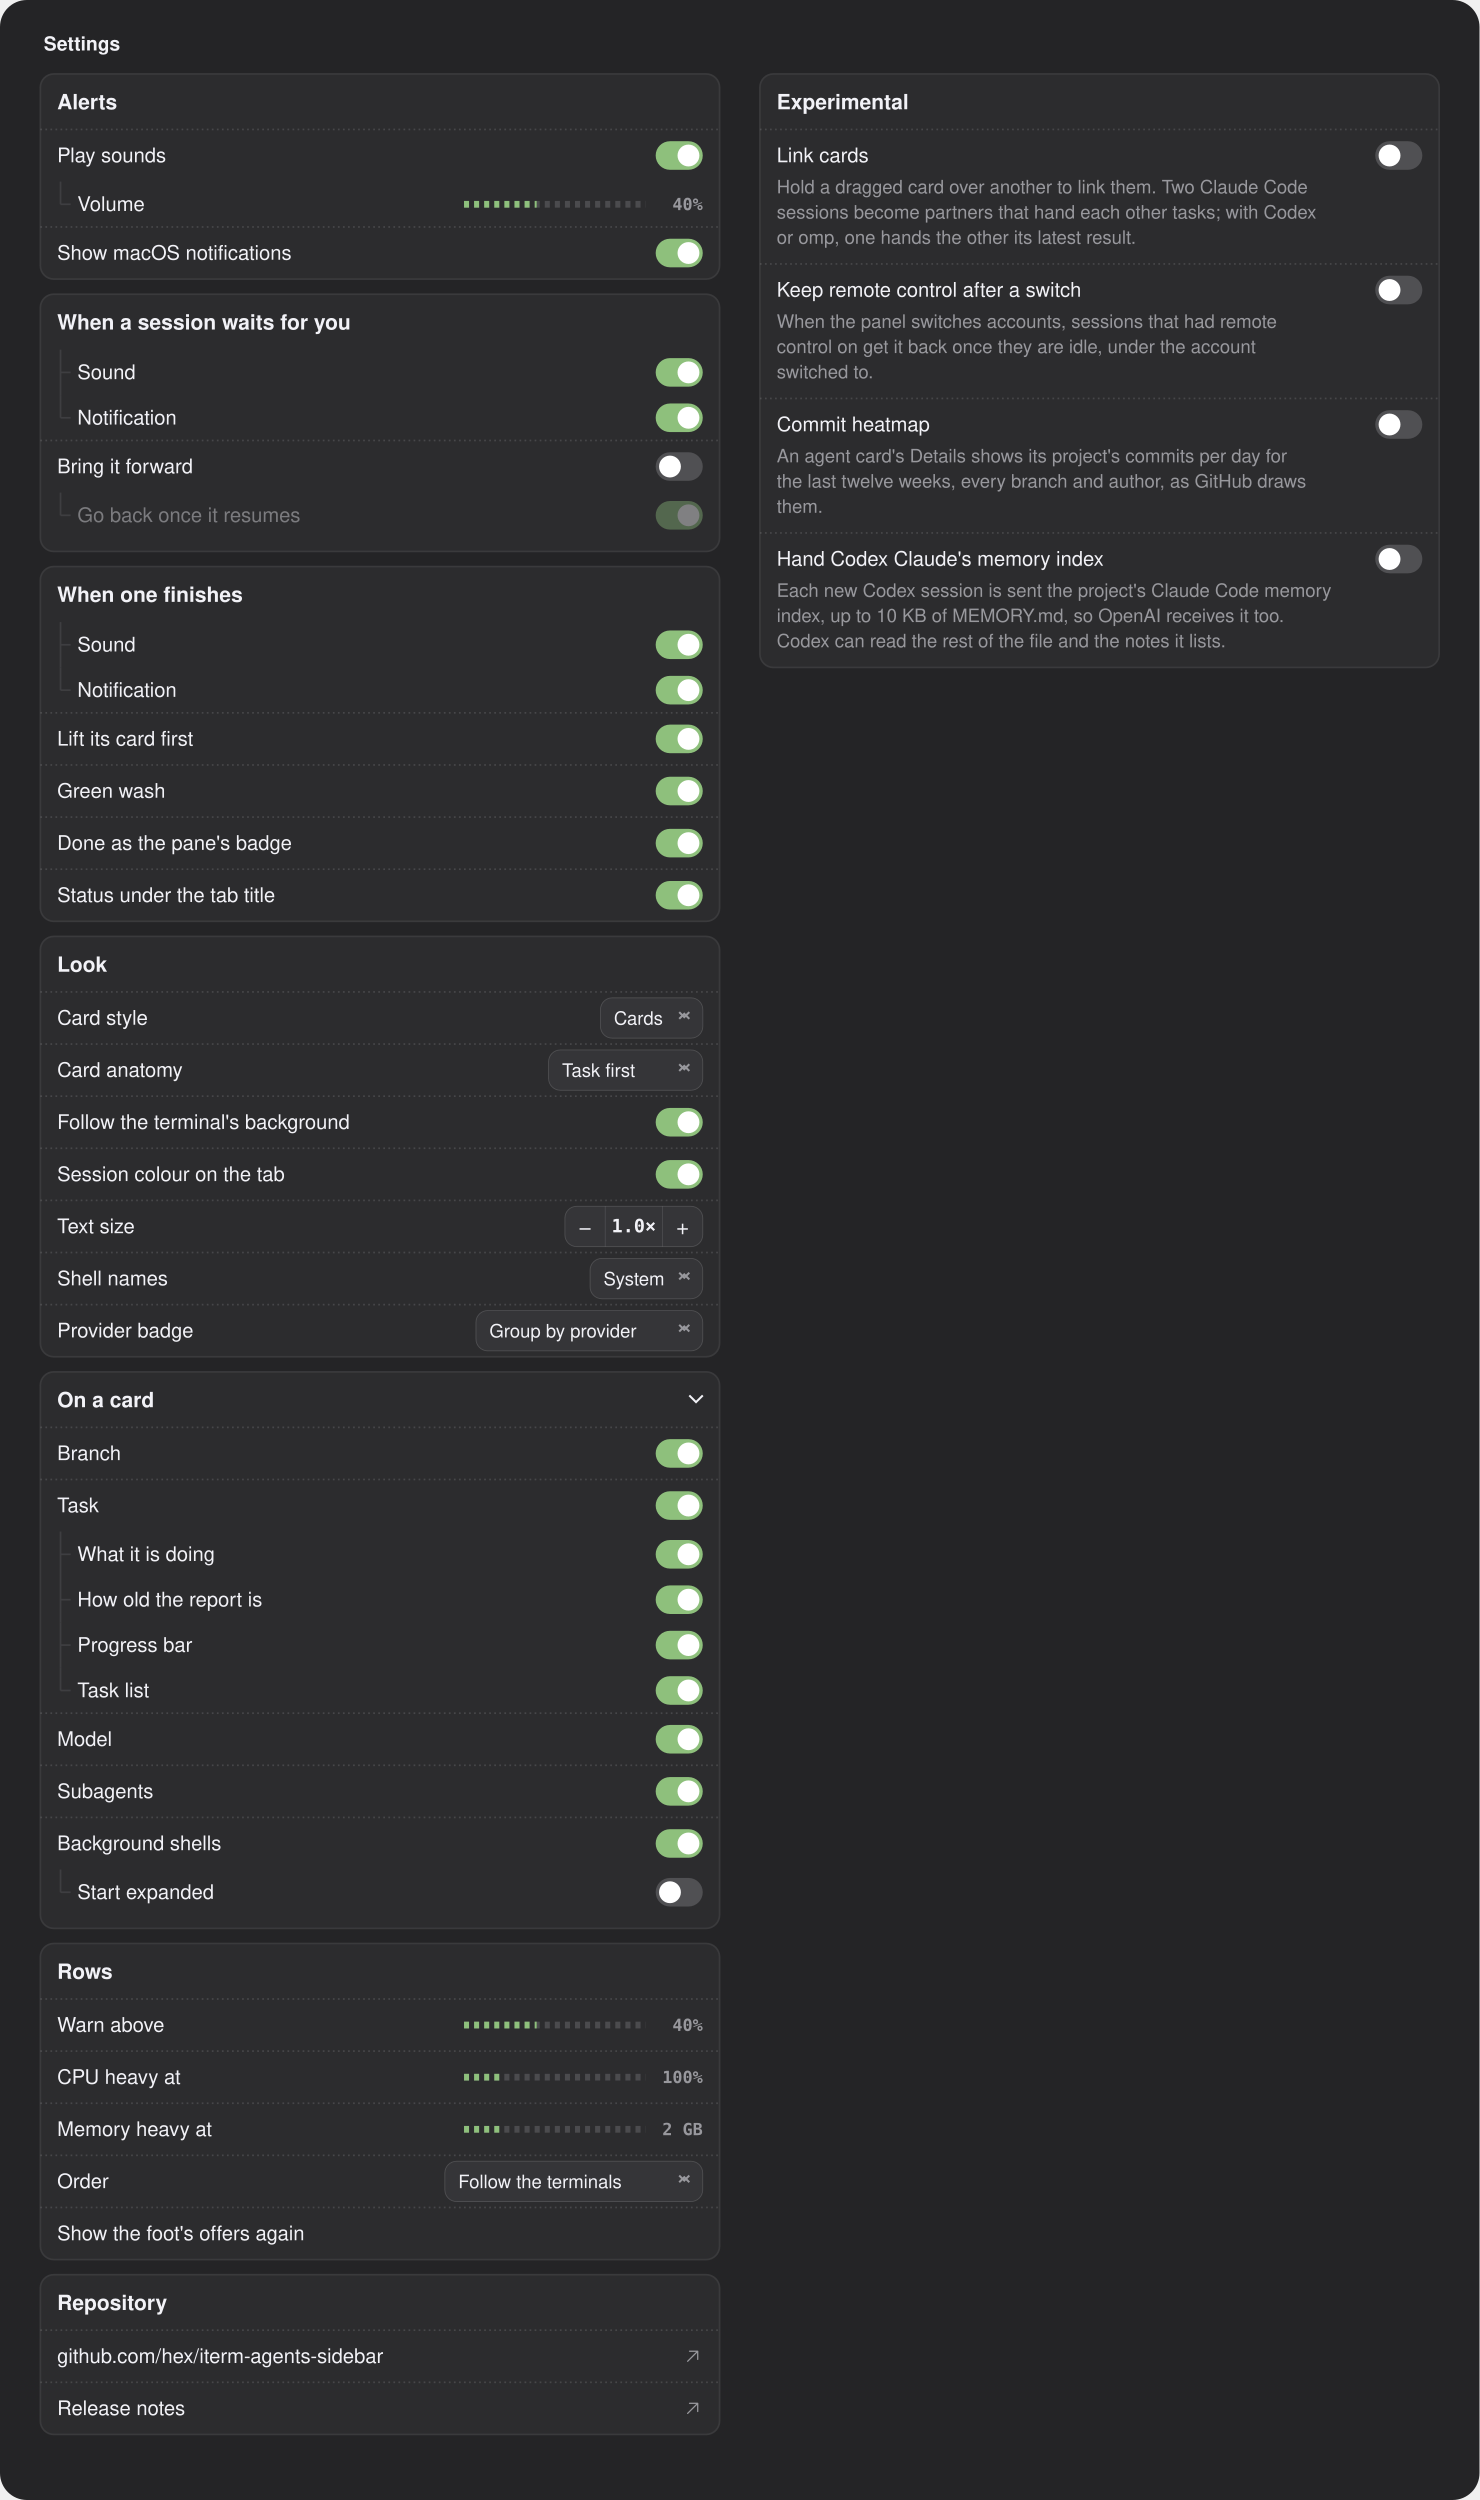
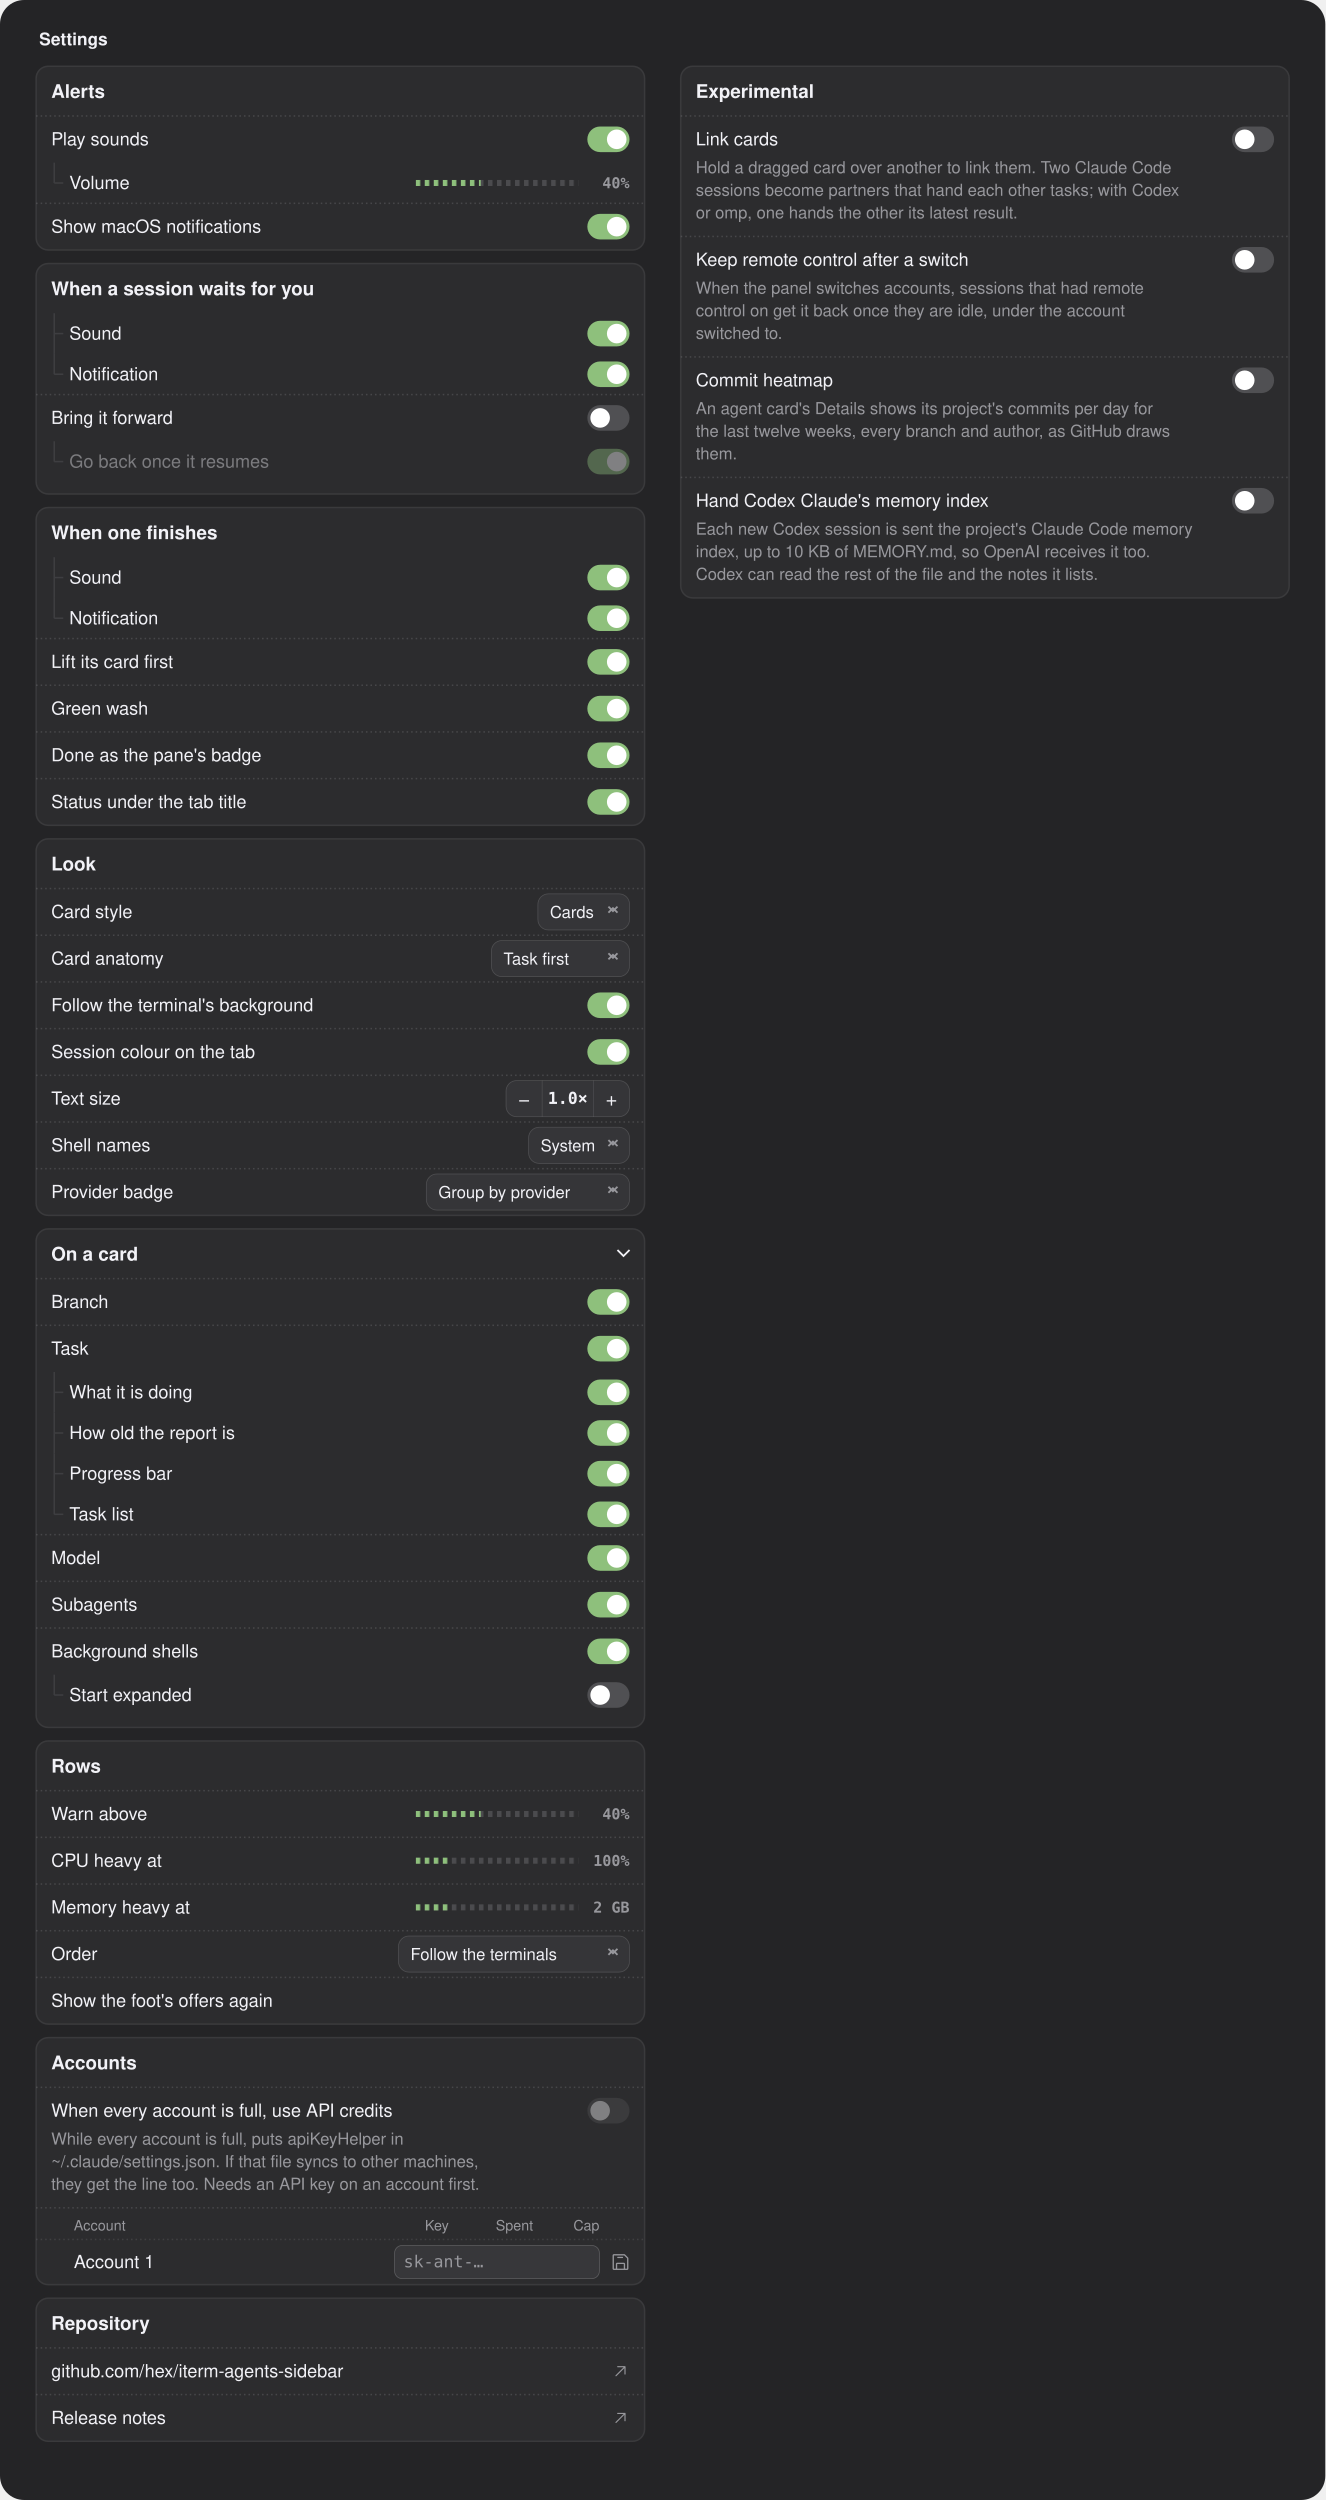
- <svg xmlns="http://www.w3.org/2000/svg" viewBox="0 0 880 1487" width="880" role="img" aria-label="The settings drawer: Alerts, When a session waits for you, When one finishes, Look, On a card, Rows, Experimental and Repository. Every setting with its default, On a card expanded, and the button to show the foot's offers again">
+ <svg xmlns="http://www.w3.org/2000/svg" viewBox="0 0 880 1660" width="880" role="img" aria-label="The settings drawer: Alerts, When a session waits for you, When one finishes, Look, On a card, Rows, Experimental, Accounts and Repository. Every setting with its default, On a card expanded, and the button to show the foot's offers again">
  <defs>
    <pattern id="tickmask" width="6" height="4" patternUnits="userSpaceOnUse">
      <rect width="3" height="4" fill="#ffffff" />
    </pattern>
    <mask id="tick">
-       <rect width="880" height="1487" fill="url(#tickmask)" />
+       <rect width="880" height="1660" fill="url(#tickmask)" />
    </mask>
  </defs>
-   <rect width="880" height="1487" rx="16" fill="#242426" />
+   <rect width="880" height="1660" rx="16" fill="#242426" />
  <text x="26" y="30" fill="#f2f2f7" font-size="11.5" font-weight="600" font-family="-apple-system, BlinkMacSystemFont, 'Segoe UI', Helvetica, Arial, sans-serif">Settings</text>
  <rect x="24" y="44" width="404" height="122" rx="8" fill="#2c2c2e" stroke="#3a3a3c" />
  <text x="34" y="65" fill="#f2f2f7" font-size="12.5" font-weight="600" font-family="-apple-system, BlinkMacSystemFont, 'Segoe UI', Helvetica, Arial, sans-serif">Alerts</text>
  <line x1="24" y1="77" x2="428" y2="77" stroke="#f2f2f7" opacity="0.14" stroke-dasharray="1 2" />
  <text x="34" y="96.5" fill="#f2f2f7" font-size="12" font-weight="400" font-family="-apple-system, BlinkMacSystemFont, 'Segoe UI', Helvetica, Arial, sans-serif">Play sounds</text>
  <rect x="390" y="84.0" width="28" height="17" rx="8.5" fill="#8ec07c" opacity="1" />
  <circle cx="409.5" cy="92.5" r="6.5" fill="#ffffff" />
  <line x1="36" y1="108" x2="36" y2="121.5" stroke="#3e3e41" />
  <line x1="36" y1="121.5" x2="42" y2="121.5" stroke="#3e3e41" />
  <text x="46" y="125.5" fill="#f2f2f7" font-size="12" font-weight="400" font-family="-apple-system, BlinkMacSystemFont, 'Segoe UI', Helvetica, Arial, sans-serif">Volume</text>
  <text x="418" y="125.0" fill="#98989d" font-size="10" font-weight="600" font-family="ui-monospace, 'SF Mono', Menlo, Consolas, 'DejaVu Sans Mono', monospace" text-anchor="end">40%</text>
  <g mask="url(#tick)">
    <rect x="276" y="119.5" width="108" height="4" fill="#f2f2f7" opacity="0.16" />
    <rect x="276" y="119.5" width="43.2" height="4" fill="#8ec07c" />
  </g>
  <line x1="24" y1="135" x2="428" y2="135" stroke="#f2f2f7" opacity="0.14" stroke-dasharray="1 2" />
  <text x="34" y="154.5" fill="#f2f2f7" font-size="12" font-weight="400" font-family="-apple-system, BlinkMacSystemFont, 'Segoe UI', Helvetica, Arial, sans-serif">Show macOS notifications</text>
  <rect x="390" y="142.0" width="28" height="17" rx="8.5" fill="#8ec07c" opacity="1" />
  <circle cx="409.5" cy="150.5" r="6.5" fill="#ffffff" />
  <rect x="24" y="175" width="404" height="153" rx="8" fill="#2c2c2e" stroke="#3a3a3c" />
  <text x="34" y="196" fill="#f2f2f7" font-size="12.5" font-weight="600" font-family="-apple-system, BlinkMacSystemFont, 'Segoe UI', Helvetica, Arial, sans-serif">When a session waits for you</text>
  <line x1="36" y1="208" x2="36" y2="235" stroke="#3e3e41" />
  <line x1="36" y1="221.5" x2="42" y2="221.5" stroke="#3e3e41" />
  <text x="46" y="225.5" fill="#f2f2f7" font-size="12" font-weight="400" font-family="-apple-system, BlinkMacSystemFont, 'Segoe UI', Helvetica, Arial, sans-serif">Sound</text>
  <rect x="390" y="213.0" width="28" height="17" rx="8.5" fill="#8ec07c" opacity="1" />
  <circle cx="409.5" cy="221.5" r="6.5" fill="#ffffff" />
  <line x1="36" y1="235" x2="36" y2="248.5" stroke="#3e3e41" />
  <line x1="36" y1="248.5" x2="42" y2="248.5" stroke="#3e3e41" />
  <text x="46" y="252.5" fill="#f2f2f7" font-size="12" font-weight="400" font-family="-apple-system, BlinkMacSystemFont, 'Segoe UI', Helvetica, Arial, sans-serif">Notification</text>
  <rect x="390" y="240.0" width="28" height="17" rx="8.5" fill="#8ec07c" opacity="1" />
  <circle cx="409.5" cy="248.5" r="6.5" fill="#ffffff" />
  <line x1="24" y1="262" x2="428" y2="262" stroke="#f2f2f7" opacity="0.14" stroke-dasharray="1 2" />
  <text x="34" y="281.5" fill="#f2f2f7" font-size="12" font-weight="400" font-family="-apple-system, BlinkMacSystemFont, 'Segoe UI', Helvetica, Arial, sans-serif">Bring it forward</text>
  <rect x="390" y="269.0" width="28" height="17" rx="8.5" fill="#f2f2f7" opacity="0.18" />
  <circle cx="398.5" cy="277.5" r="6.5" fill="#ffffff" />
  <line x1="36" y1="293" x2="36" y2="306.5" stroke="#3e3e41" />
  <line x1="36" y1="306.5" x2="42" y2="306.5" stroke="#3e3e41" />
  <g opacity="0.4">
    <text x="46" y="310.5" fill="#f2f2f7" font-size="12" font-weight="400" font-family="-apple-system, BlinkMacSystemFont, 'Segoe UI', Helvetica, Arial, sans-serif">Go back once it resumes</text>
    <rect x="390" y="298.0" width="28" height="17" rx="8.5" fill="#8ec07c" opacity="1" />
    <circle cx="409.5" cy="306.5" r="6.5" fill="#ffffff" />
  </g>
  <rect x="24" y="337" width="404" height="211" rx="8" fill="#2c2c2e" stroke="#3a3a3c" />
  <text x="34" y="358" fill="#f2f2f7" font-size="12.5" font-weight="600" font-family="-apple-system, BlinkMacSystemFont, 'Segoe UI', Helvetica, Arial, sans-serif">When one finishes</text>
  <line x1="36" y1="370" x2="36" y2="397" stroke="#3e3e41" />
  <line x1="36" y1="383.5" x2="42" y2="383.5" stroke="#3e3e41" />
  <text x="46" y="387.5" fill="#f2f2f7" font-size="12" font-weight="400" font-family="-apple-system, BlinkMacSystemFont, 'Segoe UI', Helvetica, Arial, sans-serif">Sound</text>
  <rect x="390" y="375.0" width="28" height="17" rx="8.5" fill="#8ec07c" opacity="1" />
  <circle cx="409.5" cy="383.5" r="6.5" fill="#ffffff" />
  <line x1="36" y1="397" x2="36" y2="410.5" stroke="#3e3e41" />
  <line x1="36" y1="410.5" x2="42" y2="410.5" stroke="#3e3e41" />
  <text x="46" y="414.5" fill="#f2f2f7" font-size="12" font-weight="400" font-family="-apple-system, BlinkMacSystemFont, 'Segoe UI', Helvetica, Arial, sans-serif">Notification</text>
  <rect x="390" y="402.0" width="28" height="17" rx="8.5" fill="#8ec07c" opacity="1" />
  <circle cx="409.5" cy="410.5" r="6.5" fill="#ffffff" />
  <line x1="24" y1="424" x2="428" y2="424" stroke="#f2f2f7" opacity="0.14" stroke-dasharray="1 2" />
  <text x="34" y="443.5" fill="#f2f2f7" font-size="12" font-weight="400" font-family="-apple-system, BlinkMacSystemFont, 'Segoe UI', Helvetica, Arial, sans-serif">Lift its card first</text>
  <rect x="390" y="431.0" width="28" height="17" rx="8.5" fill="#8ec07c" opacity="1" />
  <circle cx="409.5" cy="439.5" r="6.5" fill="#ffffff" />
  <line x1="24" y1="455" x2="428" y2="455" stroke="#f2f2f7" opacity="0.14" stroke-dasharray="1 2" />
  <text x="34" y="474.5" fill="#f2f2f7" font-size="12" font-weight="400" font-family="-apple-system, BlinkMacSystemFont, 'Segoe UI', Helvetica, Arial, sans-serif">Green wash</text>
  <rect x="390" y="462.0" width="28" height="17" rx="8.5" fill="#8ec07c" opacity="1" />
  <circle cx="409.5" cy="470.5" r="6.5" fill="#ffffff" />
  <line x1="24" y1="486" x2="428" y2="486" stroke="#f2f2f7" opacity="0.14" stroke-dasharray="1 2" />
  <text x="34" y="505.5" fill="#f2f2f7" font-size="12" font-weight="400" font-family="-apple-system, BlinkMacSystemFont, 'Segoe UI', Helvetica, Arial, sans-serif">Done as the pane's badge</text>
  <rect x="390" y="493.0" width="28" height="17" rx="8.5" fill="#8ec07c" opacity="1" />
  <circle cx="409.5" cy="501.5" r="6.5" fill="#ffffff" />
  <line x1="24" y1="517" x2="428" y2="517" stroke="#f2f2f7" opacity="0.14" stroke-dasharray="1 2" />
  <text x="34" y="536.5" fill="#f2f2f7" font-size="12" font-weight="400" font-family="-apple-system, BlinkMacSystemFont, 'Segoe UI', Helvetica, Arial, sans-serif">Status under the tab title</text>
  <rect x="390" y="524.0" width="28" height="17" rx="8.5" fill="#8ec07c" opacity="1" />
  <circle cx="409.5" cy="532.5" r="6.5" fill="#ffffff" />
  <rect x="24" y="557" width="404" height="250" rx="8" fill="#2c2c2e" stroke="#3a3a3c" />
  <text x="34" y="578" fill="#f2f2f7" font-size="12.5" font-weight="600" font-family="-apple-system, BlinkMacSystemFont, 'Segoe UI', Helvetica, Arial, sans-serif">Look</text>
  <line x1="24" y1="590" x2="428" y2="590" stroke="#f2f2f7" opacity="0.14" stroke-dasharray="1 2" />
  <text x="34" y="609.5" fill="#f2f2f7" font-size="12" font-weight="400" font-family="-apple-system, BlinkMacSystemFont, 'Segoe UI', Helvetica, Arial, sans-serif">Card style</text>
  <rect x="357.145" y="593.5" width="60.9" height="24" rx="7" fill="#f2f2f7" opacity="0.05" />
  <rect x="357.145" y="593.5" width="60.9" height="24" rx="7" fill="none" stroke="#f2f2f7" opacity="0.16" stroke-width="0.5" />
  <text x="365.145" y="609.5" fill="#f2f2f7" font-size="11" font-weight="500" font-family="-apple-system, BlinkMacSystemFont, 'Segoe UI', Helvetica, Arial, sans-serif">Cards</text>
  <path d="M404 602.5 l3 3 l3 -3 M404 606.5 l3 -3 l3 3" fill="none" stroke="#98989d" stroke-width="1.2" transform="translate(0,-0.5)" />
  <line x1="24" y1="621" x2="428" y2="621" stroke="#f2f2f7" opacity="0.14" stroke-dasharray="1 2" />
  <text x="34" y="640.5" fill="#f2f2f7" font-size="12" font-weight="400" font-family="-apple-system, BlinkMacSystemFont, 'Segoe UI', Helvetica, Arial, sans-serif">Card anatomy</text>
  <rect x="326.29" y="624.5" width="91.7" height="24" rx="7" fill="#f2f2f7" opacity="0.05" />
  <rect x="326.29" y="624.5" width="91.7" height="24" rx="7" fill="none" stroke="#f2f2f7" opacity="0.16" stroke-width="0.5" />
  <text x="334.29" y="640.5" fill="#f2f2f7" font-size="11" font-weight="500" font-family="-apple-system, BlinkMacSystemFont, 'Segoe UI', Helvetica, Arial, sans-serif">Task first</text>
  <path d="M404 633.5 l3 3 l3 -3 M404 637.5 l3 -3 l3 3" fill="none" stroke="#98989d" stroke-width="1.2" transform="translate(0,-0.5)" />
  <line x1="24" y1="652" x2="428" y2="652" stroke="#f2f2f7" opacity="0.14" stroke-dasharray="1 2" />
  <text x="34" y="671.5" fill="#f2f2f7" font-size="12" font-weight="400" font-family="-apple-system, BlinkMacSystemFont, 'Segoe UI', Helvetica, Arial, sans-serif">Follow the terminal's background</text>
  <rect x="390" y="659.0" width="28" height="17" rx="8.5" fill="#8ec07c" opacity="1" />
  <circle cx="409.5" cy="667.5" r="6.5" fill="#ffffff" />
  <line x1="24" y1="683" x2="428" y2="683" stroke="#f2f2f7" opacity="0.14" stroke-dasharray="1 2" />
  <text x="34" y="702.5" fill="#f2f2f7" font-size="12" font-weight="400" font-family="-apple-system, BlinkMacSystemFont, 'Segoe UI', Helvetica, Arial, sans-serif">Session colour on the tab</text>
  <rect x="390" y="690.0" width="28" height="17" rx="8.5" fill="#8ec07c" opacity="1" />
  <circle cx="409.5" cy="698.5" r="6.5" fill="#ffffff" />
  <line x1="24" y1="714" x2="428" y2="714" stroke="#f2f2f7" opacity="0.14" stroke-dasharray="1 2" />
  <text x="34" y="733.5" fill="#f2f2f7" font-size="12" font-weight="400" font-family="-apple-system, BlinkMacSystemFont, 'Segoe UI', Helvetica, Arial, sans-serif">Text size</text>
  <rect x="336" y="717.5" width="82" height="24" rx="7" fill="#f2f2f7" opacity="0.05" />
  <rect x="336" y="717.5" width="82" height="24" rx="7" fill="none" stroke="#f2f2f7" opacity="0.16" stroke-width="0.5" />
  <line x1="360" y1="717.5" x2="360" y2="741.5" stroke="#f2f2f7" opacity="0.12" stroke-width="0.5" />
  <line x1="394" y1="717.5" x2="394" y2="741.5" stroke="#f2f2f7" opacity="0.12" stroke-width="0.5" />
  <text x="348" y="734.0" fill="#f2f2f7" font-size="13" font-weight="500" font-family="-apple-system, BlinkMacSystemFont, 'Segoe UI', Helvetica, Arial, sans-serif" text-anchor="middle">−</text>
  <text x="377" y="733.0" fill="#f2f2f7" font-size="11" font-weight="600" font-family="ui-monospace, 'SF Mono', Menlo, Consolas, 'DejaVu Sans Mono', monospace" text-anchor="middle">1.0×</text>
  <text x="406" y="734.0" fill="#f2f2f7" font-size="13" font-weight="500" font-family="-apple-system, BlinkMacSystemFont, 'Segoe UI', Helvetica, Arial, sans-serif" text-anchor="middle">+</text>
  <line x1="24" y1="745" x2="428" y2="745" stroke="#f2f2f7" opacity="0.14" stroke-dasharray="1 2" />
  <text x="34" y="764.5" fill="#f2f2f7" font-size="12" font-weight="400" font-family="-apple-system, BlinkMacSystemFont, 'Segoe UI', Helvetica, Arial, sans-serif">Shell names</text>
  <rect x="350.974" y="748.5" width="67.0" height="24" rx="7" fill="#f2f2f7" opacity="0.05" />
  <rect x="350.974" y="748.5" width="67.0" height="24" rx="7" fill="none" stroke="#f2f2f7" opacity="0.16" stroke-width="0.5" />
  <text x="358.974" y="764.5" fill="#f2f2f7" font-size="11" font-weight="500" font-family="-apple-system, BlinkMacSystemFont, 'Segoe UI', Helvetica, Arial, sans-serif">System</text>
  <path d="M404 757.5 l3 3 l3 -3 M404 761.5 l3 -3 l3 3" fill="none" stroke="#98989d" stroke-width="1.2" transform="translate(0,-0.5)" />
  <line x1="24" y1="776" x2="428" y2="776" stroke="#f2f2f7" opacity="0.14" stroke-dasharray="1 2" />
  <text x="34" y="795.5" fill="#f2f2f7" font-size="12" font-weight="400" font-family="-apple-system, BlinkMacSystemFont, 'Segoe UI', Helvetica, Arial, sans-serif">Provider badge</text>
  <rect x="283.093" y="779.5" width="134.9" height="24" rx="7" fill="#f2f2f7" opacity="0.05" />
  <rect x="283.093" y="779.5" width="134.9" height="24" rx="7" fill="none" stroke="#f2f2f7" opacity="0.16" stroke-width="0.5" />
  <text x="291.093" y="795.5" fill="#f2f2f7" font-size="11" font-weight="500" font-family="-apple-system, BlinkMacSystemFont, 'Segoe UI', Helvetica, Arial, sans-serif">Group by provider</text>
  <path d="M404 788.5 l3 3 l3 -3 M404 792.5 l3 -3 l3 3" fill="none" stroke="#98989d" stroke-width="1.2" transform="translate(0,-0.5)" />
  <rect x="24" y="816" width="404" height="331" rx="8" fill="#2c2c2e" stroke="#3a3a3c" />
  <text x="34" y="837" fill="#f2f2f7" font-size="12.5" font-weight="600" font-family="-apple-system, BlinkMacSystemFont, 'Segoe UI', Helvetica, Arial, sans-serif">On a card</text>
  <path d="M410 830 l4 4 l4 -4" fill="none" stroke="#f2f2f7" stroke-width="1.2" />
  <line x1="24" y1="849" x2="428" y2="849" stroke="#f2f2f7" opacity="0.14" stroke-dasharray="1 2" />
  <text x="34" y="868.5" fill="#f2f2f7" font-size="12" font-weight="400" font-family="-apple-system, BlinkMacSystemFont, 'Segoe UI', Helvetica, Arial, sans-serif">Branch</text>
  <rect x="390" y="856.0" width="28" height="17" rx="8.5" fill="#8ec07c" opacity="1" />
  <circle cx="409.5" cy="864.5" r="6.5" fill="#ffffff" />
  <line x1="24" y1="880" x2="428" y2="880" stroke="#f2f2f7" opacity="0.14" stroke-dasharray="1 2" />
  <text x="34" y="899.5" fill="#f2f2f7" font-size="12" font-weight="400" font-family="-apple-system, BlinkMacSystemFont, 'Segoe UI', Helvetica, Arial, sans-serif">Task</text>
  <rect x="390" y="887.0" width="28" height="17" rx="8.5" fill="#8ec07c" opacity="1" />
  <circle cx="409.5" cy="895.5" r="6.5" fill="#ffffff" />
  <line x1="36" y1="911" x2="36" y2="938" stroke="#3e3e41" />
  <line x1="36" y1="924.5" x2="42" y2="924.5" stroke="#3e3e41" />
  <text x="46" y="928.5" fill="#f2f2f7" font-size="12" font-weight="400" font-family="-apple-system, BlinkMacSystemFont, 'Segoe UI', Helvetica, Arial, sans-serif">What it is doing</text>
  <rect x="390" y="916.0" width="28" height="17" rx="8.5" fill="#8ec07c" opacity="1" />
  <circle cx="409.5" cy="924.5" r="6.5" fill="#ffffff" />
  <line x1="36" y1="938" x2="36" y2="965" stroke="#3e3e41" />
  <line x1="36" y1="951.5" x2="42" y2="951.5" stroke="#3e3e41" />
  <text x="46" y="955.5" fill="#f2f2f7" font-size="12" font-weight="400" font-family="-apple-system, BlinkMacSystemFont, 'Segoe UI', Helvetica, Arial, sans-serif">How old the report is</text>
  <rect x="390" y="943.0" width="28" height="17" rx="8.5" fill="#8ec07c" opacity="1" />
  <circle cx="409.5" cy="951.5" r="6.5" fill="#ffffff" />
  <line x1="36" y1="965" x2="36" y2="992" stroke="#3e3e41" />
  <line x1="36" y1="978.5" x2="42" y2="978.5" stroke="#3e3e41" />
  <text x="46" y="982.5" fill="#f2f2f7" font-size="12" font-weight="400" font-family="-apple-system, BlinkMacSystemFont, 'Segoe UI', Helvetica, Arial, sans-serif">Progress bar</text>
  <rect x="390" y="970.0" width="28" height="17" rx="8.5" fill="#8ec07c" opacity="1" />
  <circle cx="409.5" cy="978.5" r="6.5" fill="#ffffff" />
  <line x1="36" y1="992" x2="36" y2="1005.5" stroke="#3e3e41" />
  <line x1="36" y1="1005.5" x2="42" y2="1005.5" stroke="#3e3e41" />
  <text x="46" y="1009.5" fill="#f2f2f7" font-size="12" font-weight="400" font-family="-apple-system, BlinkMacSystemFont, 'Segoe UI', Helvetica, Arial, sans-serif">Task list</text>
  <rect x="390" y="997.0" width="28" height="17" rx="8.5" fill="#8ec07c" opacity="1" />
  <circle cx="409.5" cy="1005.5" r="6.5" fill="#ffffff" />
  <line x1="24" y1="1019" x2="428" y2="1019" stroke="#f2f2f7" opacity="0.14" stroke-dasharray="1 2" />
  <text x="34" y="1038.5" fill="#f2f2f7" font-size="12" font-weight="400" font-family="-apple-system, BlinkMacSystemFont, 'Segoe UI', Helvetica, Arial, sans-serif">Model</text>
  <rect x="390" y="1026.0" width="28" height="17" rx="8.5" fill="#8ec07c" opacity="1" />
  <circle cx="409.5" cy="1034.5" r="6.5" fill="#ffffff" />
  <line x1="24" y1="1050" x2="428" y2="1050" stroke="#f2f2f7" opacity="0.14" stroke-dasharray="1 2" />
  <text x="34" y="1069.5" fill="#f2f2f7" font-size="12" font-weight="400" font-family="-apple-system, BlinkMacSystemFont, 'Segoe UI', Helvetica, Arial, sans-serif">Subagents</text>
  <rect x="390" y="1057.0" width="28" height="17" rx="8.5" fill="#8ec07c" opacity="1" />
  <circle cx="409.5" cy="1065.5" r="6.5" fill="#ffffff" />
  <line x1="24" y1="1081" x2="428" y2="1081" stroke="#f2f2f7" opacity="0.14" stroke-dasharray="1 2" />
  <text x="34" y="1100.5" fill="#f2f2f7" font-size="12" font-weight="400" font-family="-apple-system, BlinkMacSystemFont, 'Segoe UI', Helvetica, Arial, sans-serif">Background shells</text>
  <rect x="390" y="1088.0" width="28" height="17" rx="8.5" fill="#8ec07c" opacity="1" />
  <circle cx="409.5" cy="1096.5" r="6.5" fill="#ffffff" />
  <line x1="36" y1="1112" x2="36" y2="1125.5" stroke="#3e3e41" />
  <line x1="36" y1="1125.5" x2="42" y2="1125.5" stroke="#3e3e41" />
  <text x="46" y="1129.5" fill="#f2f2f7" font-size="12" font-weight="400" font-family="-apple-system, BlinkMacSystemFont, 'Segoe UI', Helvetica, Arial, sans-serif">Start expanded</text>
  <rect x="390" y="1117.0" width="28" height="17" rx="8.5" fill="#f2f2f7" opacity="0.18" />
  <circle cx="398.5" cy="1125.5" r="6.5" fill="#ffffff" />
  <rect x="24" y="1156" width="404" height="188" rx="8" fill="#2c2c2e" stroke="#3a3a3c" />
  <text x="34" y="1177" fill="#f2f2f7" font-size="12.5" font-weight="600" font-family="-apple-system, BlinkMacSystemFont, 'Segoe UI', Helvetica, Arial, sans-serif">Rows</text>
  <line x1="24" y1="1189" x2="428" y2="1189" stroke="#f2f2f7" opacity="0.14" stroke-dasharray="1 2" />
  <text x="34" y="1208.5" fill="#f2f2f7" font-size="12" font-weight="400" font-family="-apple-system, BlinkMacSystemFont, 'Segoe UI', Helvetica, Arial, sans-serif">Warn above</text>
  <text x="418" y="1208.0" fill="#98989d" font-size="10" font-weight="600" font-family="ui-monospace, 'SF Mono', Menlo, Consolas, 'DejaVu Sans Mono', monospace" text-anchor="end">40%</text>
  <g mask="url(#tick)">
    <rect x="276" y="1202.5" width="108" height="4" fill="#f2f2f7" opacity="0.16" />
    <rect x="276" y="1202.5" width="43.2" height="4" fill="#8ec07c" />
  </g>
  <line x1="24" y1="1220" x2="428" y2="1220" stroke="#f2f2f7" opacity="0.14" stroke-dasharray="1 2" />
  <text x="34" y="1239.5" fill="#f2f2f7" font-size="12" font-weight="400" font-family="-apple-system, BlinkMacSystemFont, 'Segoe UI', Helvetica, Arial, sans-serif">CPU heavy at</text>
  <text x="418" y="1239.0" fill="#98989d" font-size="10" font-weight="600" font-family="ui-monospace, 'SF Mono', Menlo, Consolas, 'DejaVu Sans Mono', monospace" text-anchor="end">100%</text>
  <g mask="url(#tick)">
    <rect x="276" y="1233.5" width="108" height="4" fill="#f2f2f7" opacity="0.16" />
    <rect x="276" y="1233.5" width="21.6" height="4" fill="#8ec07c" />
  </g>
  <line x1="24" y1="1251" x2="428" y2="1251" stroke="#f2f2f7" opacity="0.14" stroke-dasharray="1 2" />
  <text x="34" y="1270.5" fill="#f2f2f7" font-size="12" font-weight="400" font-family="-apple-system, BlinkMacSystemFont, 'Segoe UI', Helvetica, Arial, sans-serif">Memory heavy at</text>
  <text x="418" y="1270.0" fill="#98989d" font-size="10" font-weight="600" font-family="ui-monospace, 'SF Mono', Menlo, Consolas, 'DejaVu Sans Mono', monospace" text-anchor="end">2 GB</text>
  <g mask="url(#tick)">
    <rect x="276" y="1264.5" width="108" height="4" fill="#f2f2f7" opacity="0.16" />
    <rect x="276" y="1264.5" width="21.6" height="4" fill="#8ec07c" />
  </g>
  <line x1="24" y1="1282" x2="428" y2="1282" stroke="#f2f2f7" opacity="0.14" stroke-dasharray="1 2" />
  <text x="34" y="1301.5" fill="#f2f2f7" font-size="12" font-weight="400" font-family="-apple-system, BlinkMacSystemFont, 'Segoe UI', Helvetica, Arial, sans-serif">Order</text>
  <rect x="264.58" y="1285.5" width="153.4" height="24" rx="7" fill="#f2f2f7" opacity="0.05" />
  <rect x="264.58" y="1285.5" width="153.4" height="24" rx="7" fill="none" stroke="#f2f2f7" opacity="0.16" stroke-width="0.5" />
  <text x="272.58" y="1301.5" fill="#f2f2f7" font-size="11" font-weight="500" font-family="-apple-system, BlinkMacSystemFont, 'Segoe UI', Helvetica, Arial, sans-serif">Follow the terminals</text>
  <path d="M404 1294.5 l3 3 l3 -3 M404 1298.5 l3 -3 l3 3" fill="none" stroke="#98989d" stroke-width="1.2" transform="translate(0,-0.5)" />
  <line x1="24" y1="1313" x2="428" y2="1313" stroke="#f2f2f7" opacity="0.14" stroke-dasharray="1 2" />
  <text x="34" y="1332.5" fill="#f2f2f7" font-size="12" font-weight="400" font-family="-apple-system, BlinkMacSystemFont, 'Segoe UI', Helvetica, Arial, sans-serif">Show the foot's offers again</text>
-   <rect x="24" y="1353" width="404" height="95" rx="8" fill="#2c2c2e" stroke="#3a3a3c" />
-   <text x="34" y="1374" fill="#f2f2f7" font-size="12.5" font-weight="600" font-family="-apple-system, BlinkMacSystemFont, 'Segoe UI', Helvetica, Arial, sans-serif">Repository</text>
+   <rect x="24" y="1353" width="404" height="164" rx="8" fill="#2c2c2e" stroke="#3a3a3c" />
+   <text x="34" y="1374" fill="#f2f2f7" font-size="12.5" font-weight="600" font-family="-apple-system, BlinkMacSystemFont, 'Segoe UI', Helvetica, Arial, sans-serif">Accounts</text>
  <line x1="24" y1="1386" x2="428" y2="1386" stroke="#f2f2f7" opacity="0.14" stroke-dasharray="1 2" />
-   <text x="34" y="1405.5" fill="#f2f2f7" font-size="12" font-weight="400" font-family="-apple-system, BlinkMacSystemFont, 'Segoe UI', Helvetica, Arial, sans-serif">github.com/hex/iterm-agents-sidebar</text>
-   <path transform="translate(406 1395.5) scale(0.046875)" fill="#98989d" d="M200,64V168a8,8,0,0,1-16,0V83.31L69.66,197.66a8,8,0,0,1-11.32-11.32L172.69,72H88a8,8,0,0,1,0-16H192A8,8,0,0,1,200,64Z" />
-   <line x1="24" y1="1417" x2="428" y2="1417" stroke="#f2f2f7" opacity="0.14" stroke-dasharray="1 2" />
-   <text x="34" y="1436.5" fill="#f2f2f7" font-size="12" font-weight="400" font-family="-apple-system, BlinkMacSystemFont, 'Segoe UI', Helvetica, Arial, sans-serif">Release notes</text>
-   <path transform="translate(406 1426.5) scale(0.046875)" fill="#98989d" d="M200,64V168a8,8,0,0,1-16,0V83.31L69.66,197.66a8,8,0,0,1-11.32-11.32L172.69,72H88a8,8,0,0,1,0-16H192A8,8,0,0,1,200,64Z" />
+   <text x="34" y="1405.5" fill="#f2f2f7" font-size="12" font-weight="400" font-family="-apple-system, BlinkMacSystemFont, 'Segoe UI', Helvetica, Arial, sans-serif">When every account is full, use API credits</text>
+   <g opacity="0.4">
+     <rect x="390" y="1393.0" width="28" height="17" rx="8.5" fill="#f2f2f7" opacity="0.18" />
+     <circle cx="398.5" cy="1401.5" r="6.5" fill="#ffffff" />
+   </g>
+   <text x="34" y="1424" fill="#98989d" font-size="11" font-weight="400" font-family="-apple-system, BlinkMacSystemFont, 'Segoe UI', Helvetica, Arial, sans-serif">While every account is full, puts apiKeyHelper in</text>
+   <text x="34" y="1439" fill="#98989d" font-size="11" font-weight="400" font-family="-apple-system, BlinkMacSystemFont, 'Segoe UI', Helvetica, Arial, sans-serif">~/.claude/settings.json. If that file syncs to other machines,</text>
+   <text x="34" y="1454" fill="#98989d" font-size="11" font-weight="400" font-family="-apple-system, BlinkMacSystemFont, 'Segoe UI', Helvetica, Arial, sans-serif">they get the line too. Needs an API key on an account first.</text>
+   <line x1="24" y1="1466" x2="428" y2="1466" stroke="#f2f2f7" opacity="0.14" stroke-dasharray="1 2" />
+   <text x="49" y="1481" fill="#98989d" font-size="9.5" font-weight="500" font-family="-apple-system, BlinkMacSystemFont, 'Segoe UI', Helvetica, Arial, sans-serif">Account</text>
+   <text x="298" y="1481" fill="#98989d" font-size="9.5" font-weight="500" font-family="-apple-system, BlinkMacSystemFont, 'Segoe UI', Helvetica, Arial, sans-serif" text-anchor="end">Key</text>
+   <text x="354" y="1481" fill="#98989d" font-size="9.5" font-weight="500" font-family="-apple-system, BlinkMacSystemFont, 'Segoe UI', Helvetica, Arial, sans-serif" text-anchor="end">Spent</text>
+   <text x="398" y="1481" fill="#98989d" font-size="9.5" font-weight="500" font-family="-apple-system, BlinkMacSystemFont, 'Segoe UI', Helvetica, Arial, sans-serif" text-anchor="end">Cap</text>
+   <line x1="24" y1="1487" x2="428" y2="1487" stroke="#f2f2f7" opacity="0.10" stroke-dasharray="1 2" />
+   <text x="49" y="1506.0" fill="#f2f2f7" font-size="12" font-weight="400" font-family="-apple-system, BlinkMacSystemFont, 'Segoe UI', Helvetica, Arial, sans-serif">Account 1</text>
+   <rect x="262" y="1491.0" width="136" height="22" rx="5" fill="#f2f2f7" opacity="0.06" />
+   <rect x="262" y="1491.0" width="136" height="22" rx="5" fill="none" stroke="#f2f2f7" opacity="0.22" stroke-width="0.5" />
+   <text x="268" y="1505.5" fill="#98989d" font-size="11" font-weight="400" font-family="ui-monospace, 'SF Mono', Menlo, Consolas, 'DejaVu Sans Mono', monospace">sk-ant-…</text>
+   <g transform="translate(405,1495.0) scale(0.0547)" fill="#98989d">
+     <path d="M219.31,72,184,36.69A15.86,15.86,0,0,0,172.69,32H48A16,16,0,0,0,32,48V208a16,16,0,0,0,16,16H208a16,16,0,0,0,16-16V83.31A15.86,15.86,0,0,0,219.31,72ZM168,208H88V152h80Zm40,0H184V152a16,16,0,0,0-16-16H88a16,16,0,0,0-16,16v56H48V48H172.69L208,83.31ZM160,72a8,8,0,0,1-8,8H96a8,8,0,0,1,0-16h56A8,8,0,0,1,160,72Z" />
+   </g>
+   <rect x="24" y="1526" width="404" height="95" rx="8" fill="#2c2c2e" stroke="#3a3a3c" />
+   <text x="34" y="1547" fill="#f2f2f7" font-size="12.5" font-weight="600" font-family="-apple-system, BlinkMacSystemFont, 'Segoe UI', Helvetica, Arial, sans-serif">Repository</text>
+   <line x1="24" y1="1559" x2="428" y2="1559" stroke="#f2f2f7" opacity="0.14" stroke-dasharray="1 2" />
+   <text x="34" y="1578.5" fill="#f2f2f7" font-size="12" font-weight="400" font-family="-apple-system, BlinkMacSystemFont, 'Segoe UI', Helvetica, Arial, sans-serif">github.com/hex/iterm-agents-sidebar</text>
+   <path transform="translate(406 1568.5) scale(0.046875)" fill="#98989d" d="M200,64V168a8,8,0,0,1-16,0V83.31L69.66,197.66a8,8,0,0,1-11.32-11.32L172.69,72H88a8,8,0,0,1,0-16H192A8,8,0,0,1,200,64Z" />
+   <line x1="24" y1="1590" x2="428" y2="1590" stroke="#f2f2f7" opacity="0.14" stroke-dasharray="1 2" />
+   <text x="34" y="1609.5" fill="#f2f2f7" font-size="12" font-weight="400" font-family="-apple-system, BlinkMacSystemFont, 'Segoe UI', Helvetica, Arial, sans-serif">Release notes</text>
+   <path transform="translate(406 1599.5) scale(0.046875)" fill="#98989d" d="M200,64V168a8,8,0,0,1-16,0V83.31L69.66,197.66a8,8,0,0,1-11.32-11.32L172.69,72H88a8,8,0,0,1,0-16H192A8,8,0,0,1,200,64Z" />
  <rect x="452" y="44" width="404" height="353" rx="8" fill="#2c2c2e" stroke="#3a3a3c" />
  <text x="462" y="65" fill="#f2f2f7" font-size="12.5" font-weight="600" font-family="-apple-system, BlinkMacSystemFont, 'Segoe UI', Helvetica, Arial, sans-serif">Experimental</text>
  <line x1="452" y1="77" x2="856" y2="77" stroke="#f2f2f7" opacity="0.14" stroke-dasharray="1 2" />
  <text x="462" y="96.5" fill="#f2f2f7" font-size="12" font-weight="400" font-family="-apple-system, BlinkMacSystemFont, 'Segoe UI', Helvetica, Arial, sans-serif">Link cards</text>
  <rect x="818" y="84.0" width="28" height="17" rx="8.5" fill="#f2f2f7" opacity="0.18" />
  <circle cx="826.5" cy="92.5" r="6.5" fill="#ffffff" />
  <text x="462" y="115" fill="#98989d" font-size="11" font-weight="400" font-family="-apple-system, BlinkMacSystemFont, 'Segoe UI', Helvetica, Arial, sans-serif">Hold a dragged card over another to link them. Two Claude Code</text>
  <text x="462" y="130" fill="#98989d" font-size="11" font-weight="400" font-family="-apple-system, BlinkMacSystemFont, 'Segoe UI', Helvetica, Arial, sans-serif">sessions become partners that hand each other tasks; with Codex</text>
  <text x="462" y="145" fill="#98989d" font-size="11" font-weight="400" font-family="-apple-system, BlinkMacSystemFont, 'Segoe UI', Helvetica, Arial, sans-serif">or omp, one hands the other its latest result.</text>
  <line x1="452" y1="157" x2="856" y2="157" stroke="#f2f2f7" opacity="0.14" stroke-dasharray="1 2" />
  <text x="462" y="176.5" fill="#f2f2f7" font-size="12" font-weight="400" font-family="-apple-system, BlinkMacSystemFont, 'Segoe UI', Helvetica, Arial, sans-serif">Keep remote control after a switch</text>
  <rect x="818" y="164.0" width="28" height="17" rx="8.5" fill="#f2f2f7" opacity="0.18" />
  <circle cx="826.5" cy="172.5" r="6.5" fill="#ffffff" />
  <text x="462" y="195" fill="#98989d" font-size="11" font-weight="400" font-family="-apple-system, BlinkMacSystemFont, 'Segoe UI', Helvetica, Arial, sans-serif">When the panel switches accounts, sessions that had remote</text>
  <text x="462" y="210" fill="#98989d" font-size="11" font-weight="400" font-family="-apple-system, BlinkMacSystemFont, 'Segoe UI', Helvetica, Arial, sans-serif">control on get it back once they are idle, under the account</text>
  <text x="462" y="225" fill="#98989d" font-size="11" font-weight="400" font-family="-apple-system, BlinkMacSystemFont, 'Segoe UI', Helvetica, Arial, sans-serif">switched to.</text>
  <line x1="452" y1="237" x2="856" y2="237" stroke="#f2f2f7" opacity="0.14" stroke-dasharray="1 2" />
  <text x="462" y="256.5" fill="#f2f2f7" font-size="12" font-weight="400" font-family="-apple-system, BlinkMacSystemFont, 'Segoe UI', Helvetica, Arial, sans-serif">Commit heatmap</text>
  <rect x="818" y="244.0" width="28" height="17" rx="8.5" fill="#f2f2f7" opacity="0.18" />
  <circle cx="826.5" cy="252.5" r="6.5" fill="#ffffff" />
  <text x="462" y="275" fill="#98989d" font-size="11" font-weight="400" font-family="-apple-system, BlinkMacSystemFont, 'Segoe UI', Helvetica, Arial, sans-serif">An agent card's Details shows its project's commits per day for</text>
  <text x="462" y="290" fill="#98989d" font-size="11" font-weight="400" font-family="-apple-system, BlinkMacSystemFont, 'Segoe UI', Helvetica, Arial, sans-serif">the last twelve weeks, every branch and author, as GitHub draws</text>
  <text x="462" y="305" fill="#98989d" font-size="11" font-weight="400" font-family="-apple-system, BlinkMacSystemFont, 'Segoe UI', Helvetica, Arial, sans-serif">them.</text>
  <line x1="452" y1="317" x2="856" y2="317" stroke="#f2f2f7" opacity="0.14" stroke-dasharray="1 2" />
  <text x="462" y="336.5" fill="#f2f2f7" font-size="12" font-weight="400" font-family="-apple-system, BlinkMacSystemFont, 'Segoe UI', Helvetica, Arial, sans-serif">Hand Codex Claude's memory index</text>
  <rect x="818" y="324.0" width="28" height="17" rx="8.5" fill="#f2f2f7" opacity="0.18" />
  <circle cx="826.5" cy="332.5" r="6.5" fill="#ffffff" />
  <text x="462" y="355" fill="#98989d" font-size="11" font-weight="400" font-family="-apple-system, BlinkMacSystemFont, 'Segoe UI', Helvetica, Arial, sans-serif">Each new Codex session is sent the project's Claude Code memory</text>
  <text x="462" y="370" fill="#98989d" font-size="11" font-weight="400" font-family="-apple-system, BlinkMacSystemFont, 'Segoe UI', Helvetica, Arial, sans-serif">index, up to 10 KB of MEMORY.md, so OpenAI receives it too.</text>
  <text x="462" y="385" fill="#98989d" font-size="11" font-weight="400" font-family="-apple-system, BlinkMacSystemFont, 'Segoe UI', Helvetica, Arial, sans-serif">Codex can read the rest of the file and the notes it lists.</text>
</svg>
